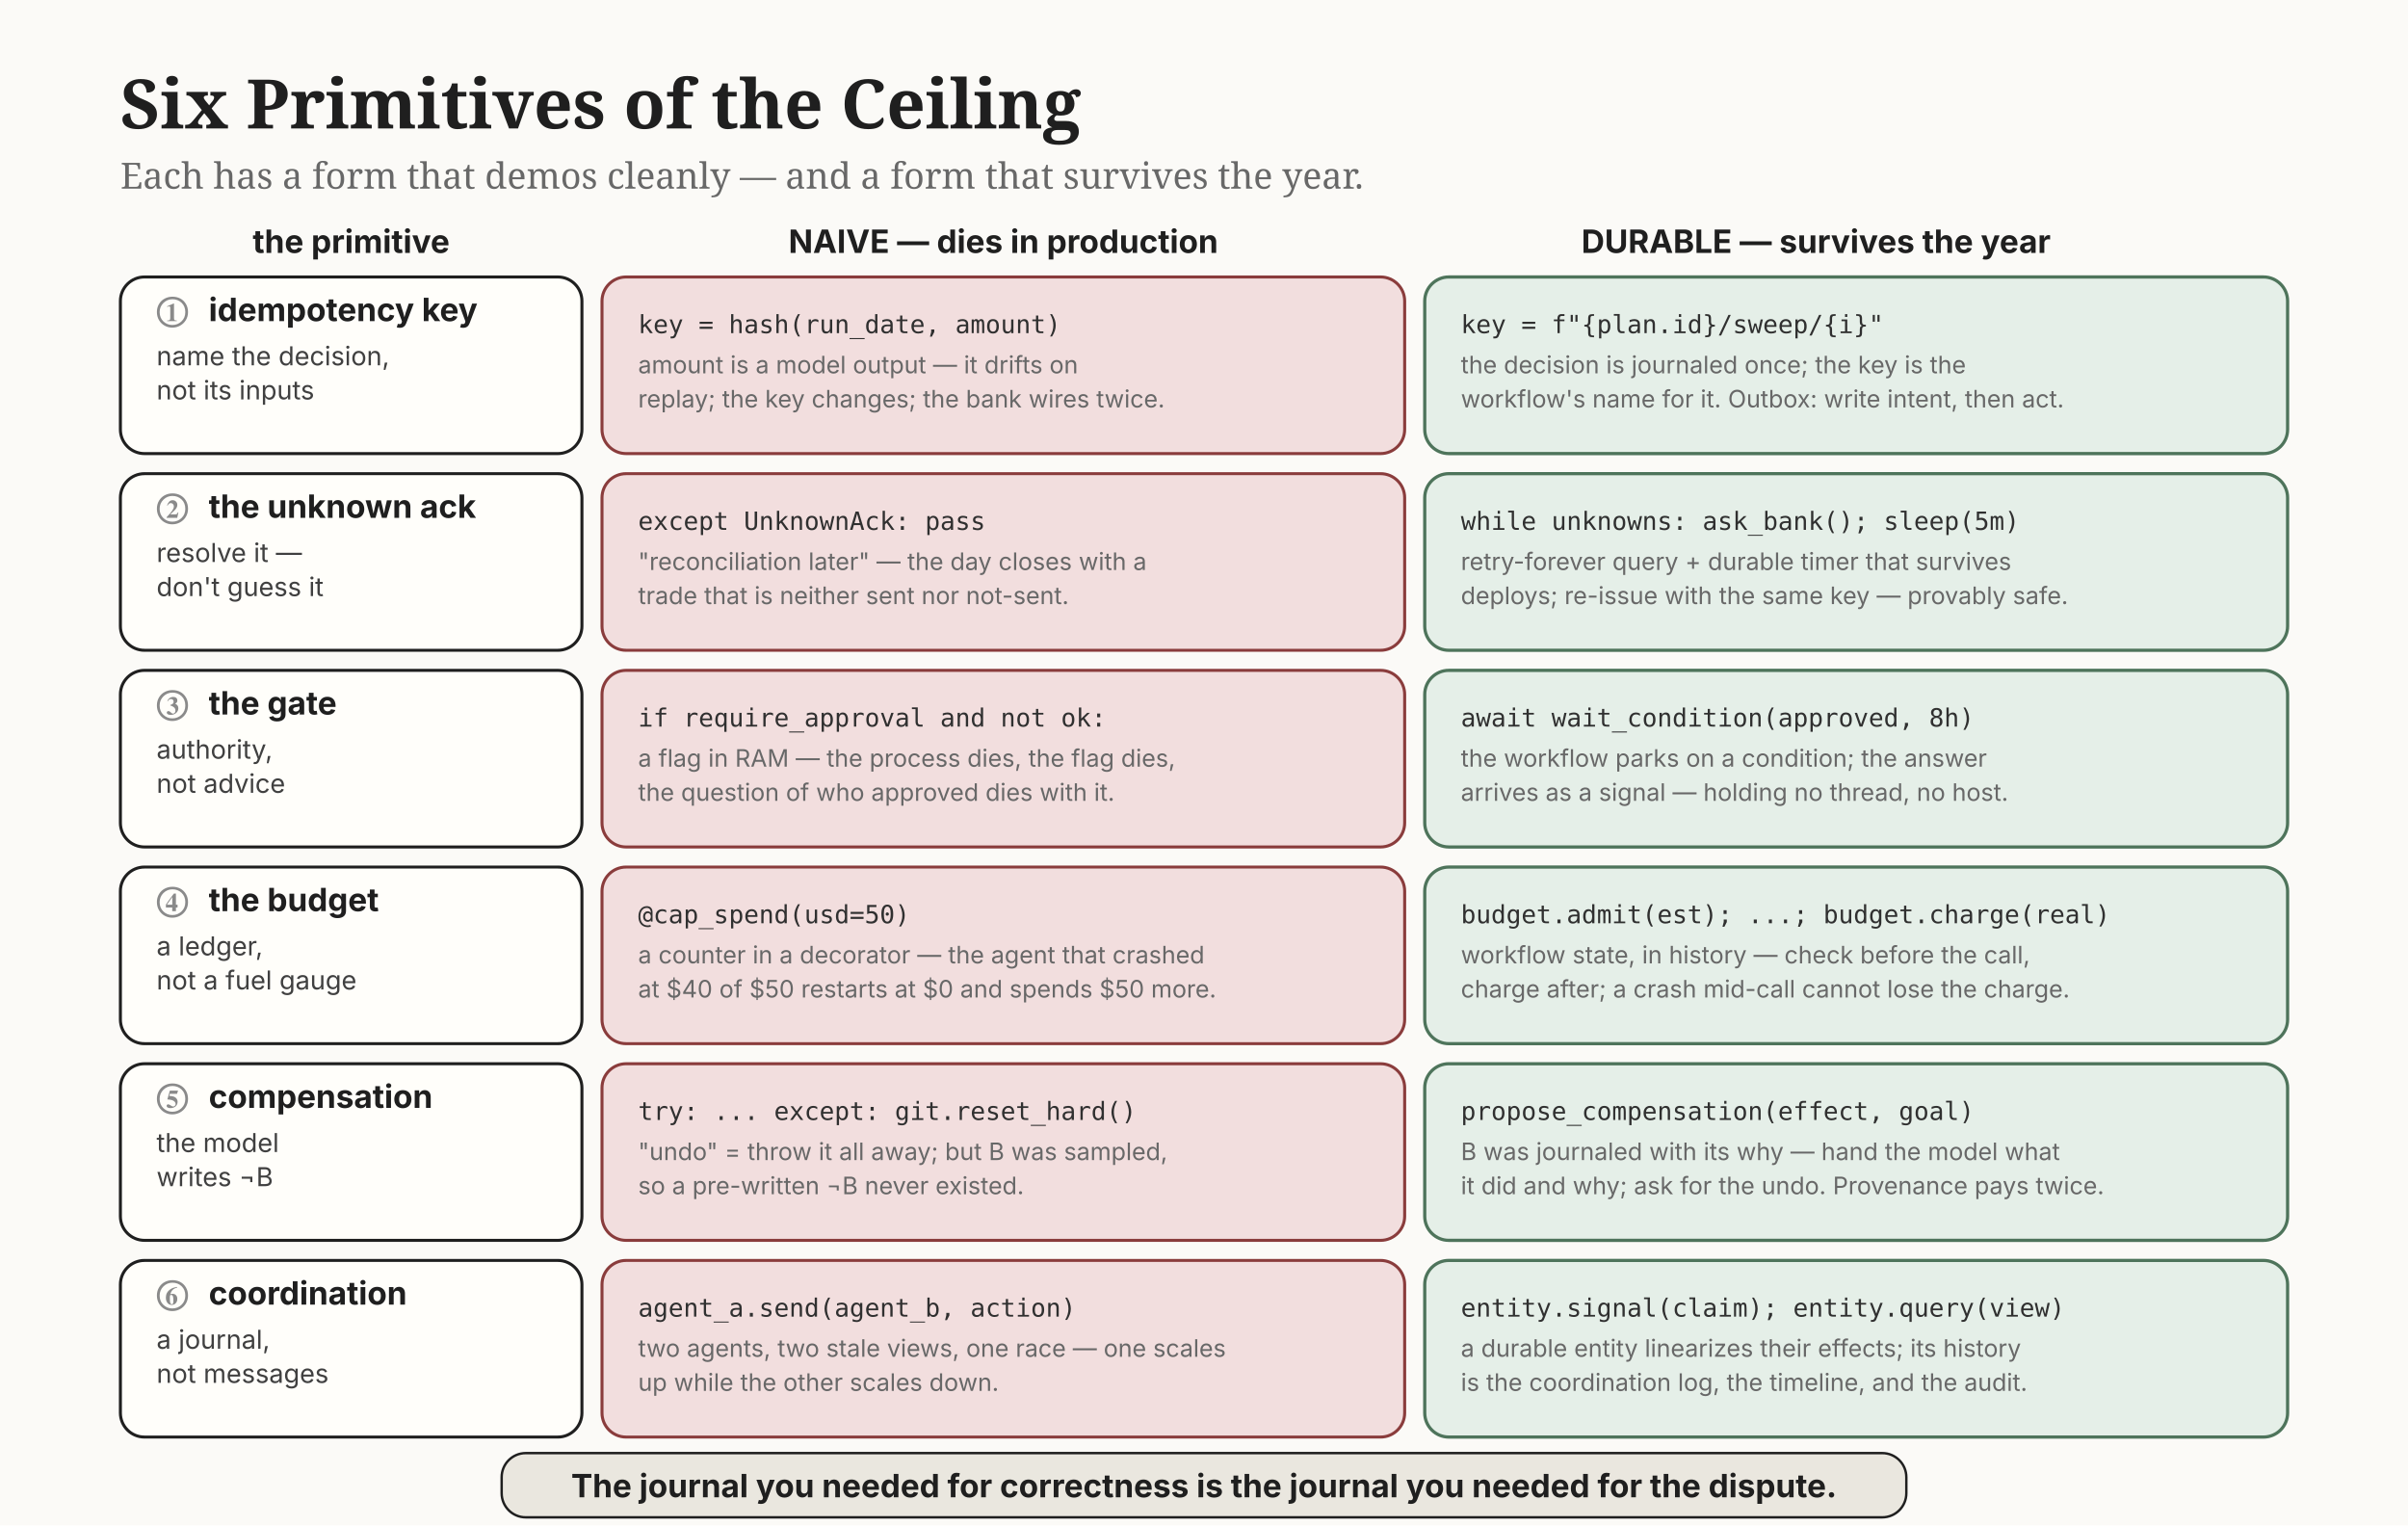
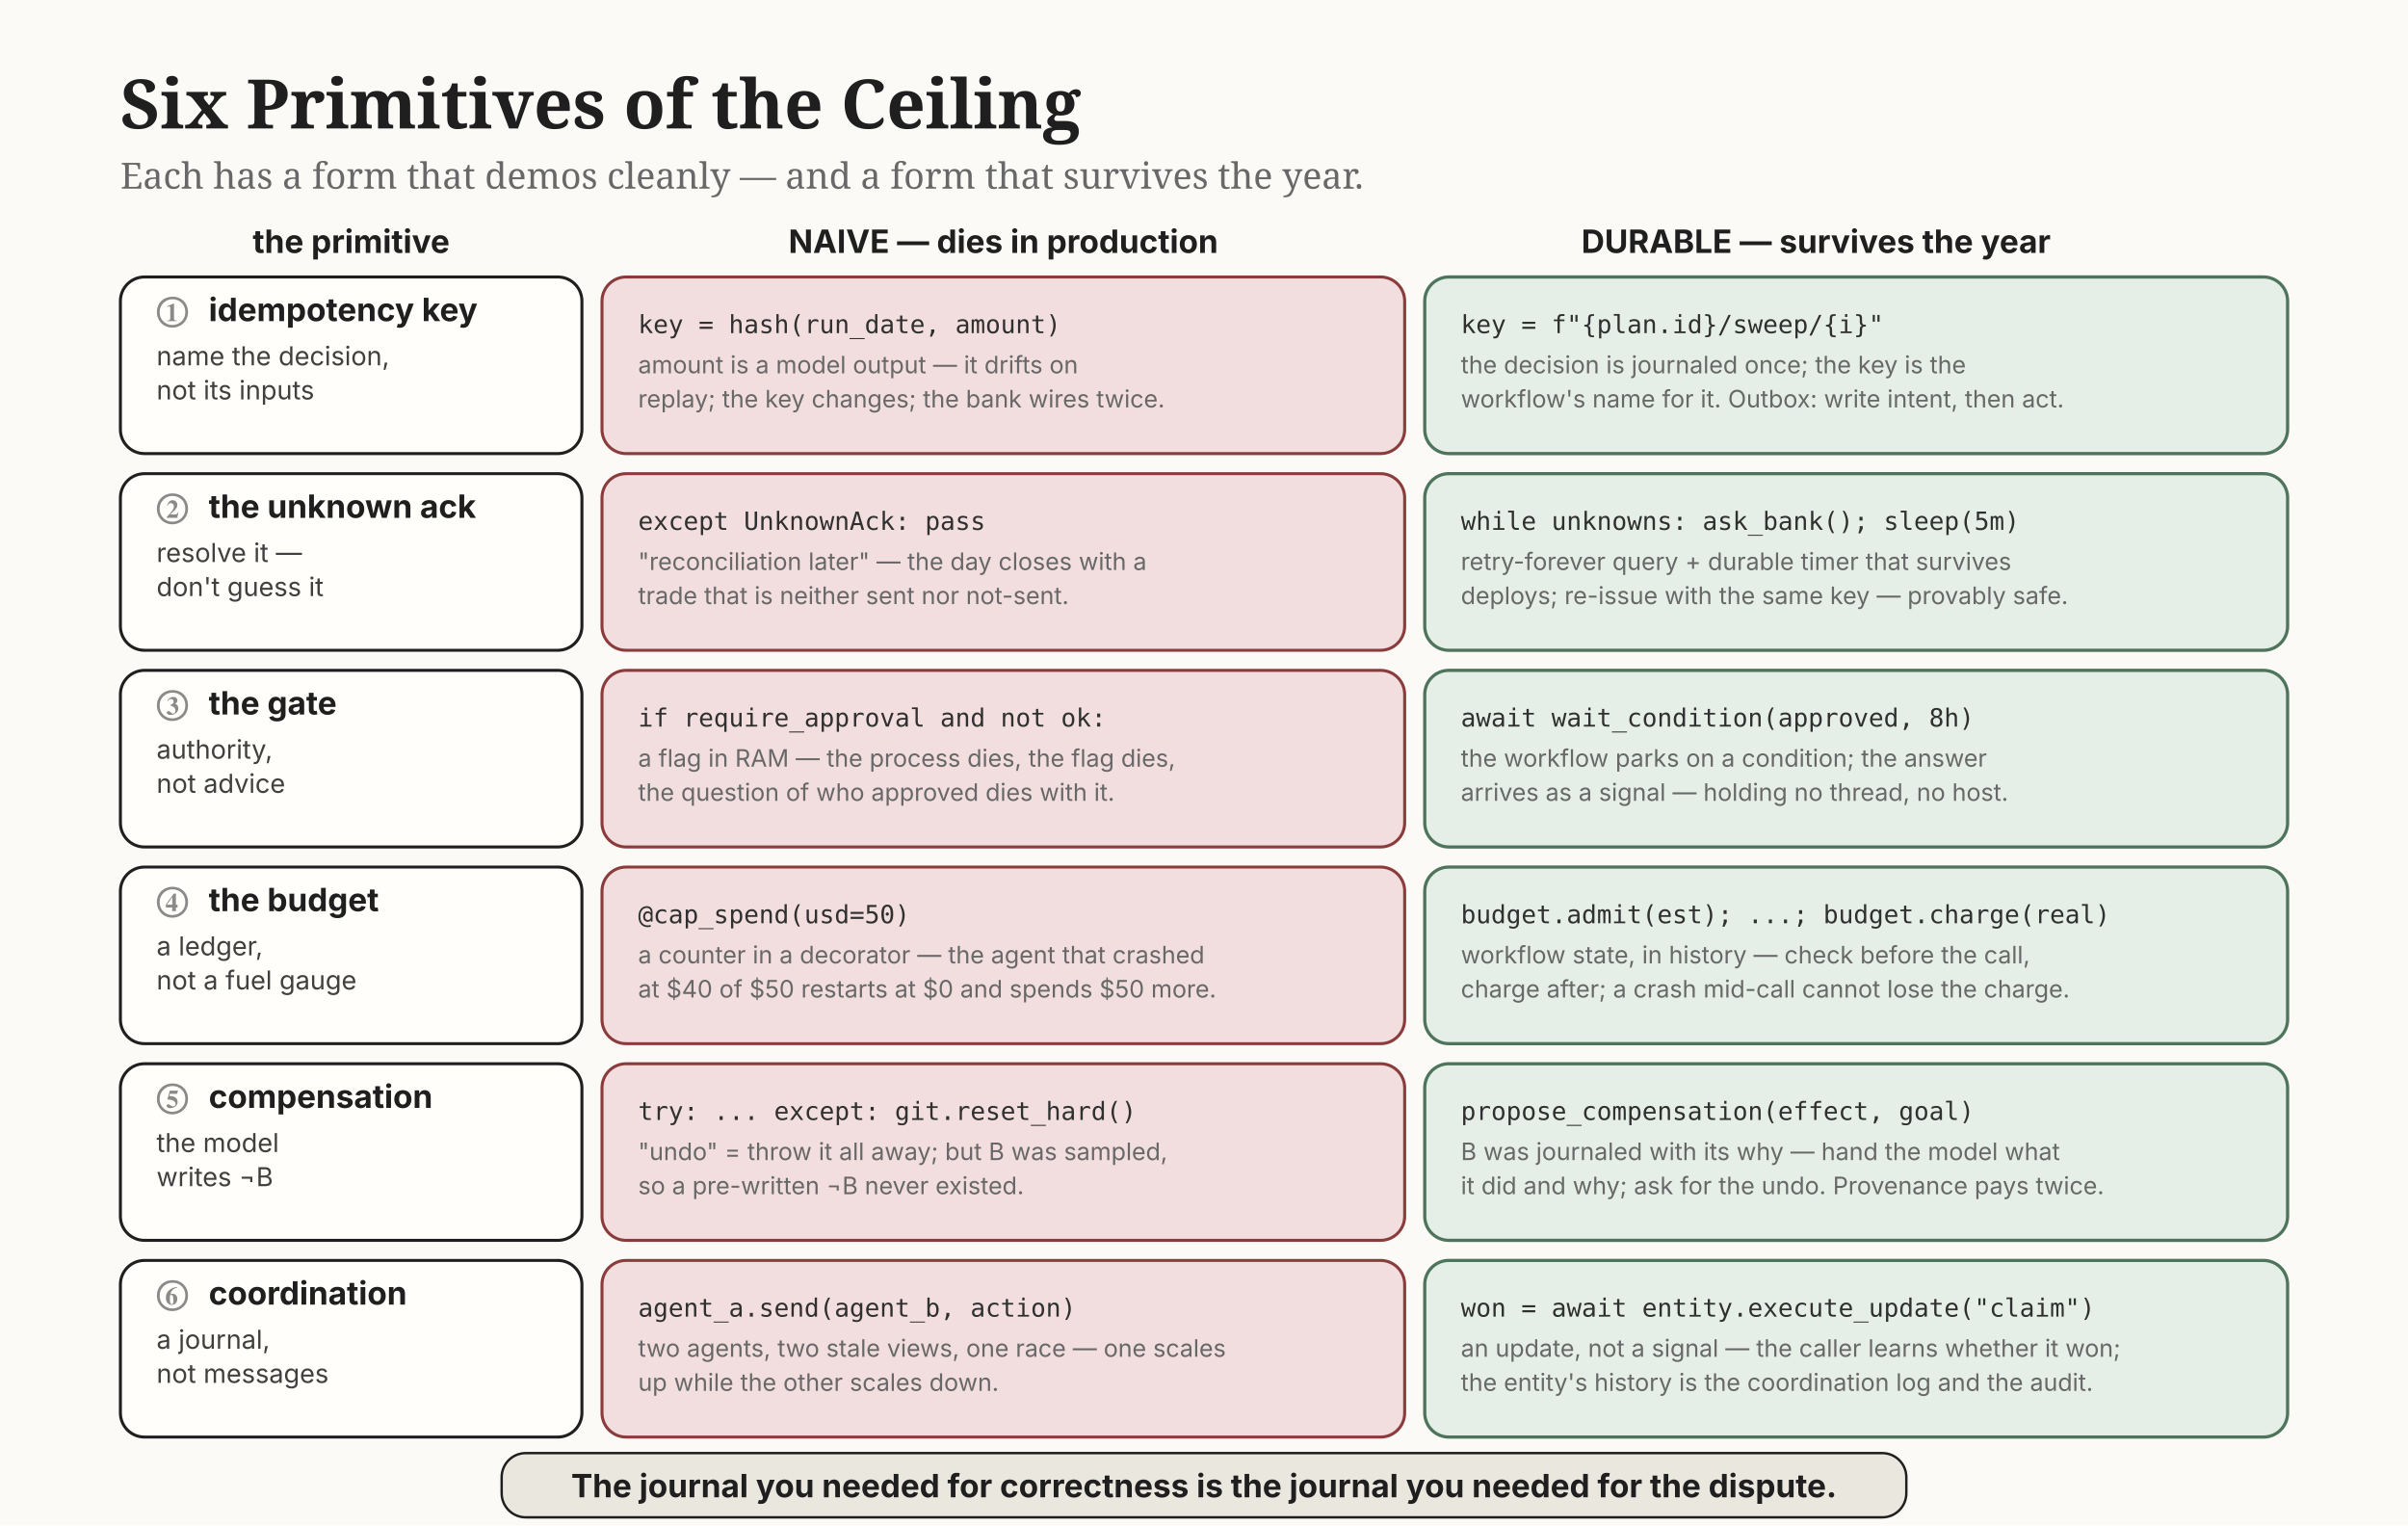
<svg xmlns="http://www.w3.org/2000/svg" width="1200" height="760" viewBox="0 0 1200 760" role="img" aria-labelledby="title desc">
  <defs>
    <style>
      .bg { fill: #fbfaf7; }
      .title { font: 700 34px ui-serif, Georgia, serif; fill: #1f1f1f; }
      .subtitle { font: 400 18px ui-serif, Georgia, serif; fill: #686868; }
      .head { font: 700 16px ui-sans-serif, system-ui, -apple-system, Segoe UI, sans-serif; fill: #1f1f1f; }
      .label { font: 700 16px ui-sans-serif, system-ui, -apple-system, Segoe UI, sans-serif; fill: #1f1f1f; }
      .small { font: 400 13px ui-sans-serif, system-ui, -apple-system, Segoe UI, sans-serif; fill: #404040; }
      .tiny { font: 400 12px ui-sans-serif, system-ui, -apple-system, Segoe UI, sans-serif; fill: #686868; }
      .mono { font: 500 12.5px ui-monospace, SFMono-Regular, Menlo, Consolas, monospace; fill: #303030; }
      .num { font: 700 17px ui-serif, Georgia, serif; fill: #8a8a8a; }
      .soft { fill: #EAE7DF; stroke: #1f1f1f; stroke-width: 1.2; rx: 12; }
      .name { fill: #fffefa; stroke: #1f1f1f; stroke-width: 1.5; rx: 12; }
      .red { fill: #F2DEDE; stroke: #8A3C3C; stroke-width: 1.5; rx: 12; }
      .green { fill: #E5EFE8; stroke: #4E745B; stroke-width: 1.6; rx: 12; }
    </style>
  </defs>
  <rect class="bg" x="0" y="0" width="1200" height="760" />
  <text x="60" y="64" class="title" text-anchor="start">Six Primitives of the Ceiling</text>
  <text x="60" y="94" class="subtitle" text-anchor="start">Each has a form that demos cleanly — and a form that survives the year.</text>
  <text x="175" y="126" class="head" text-anchor="middle">the primitive</text>
  <text x="500" y="126" class="head" text-anchor="middle" fill="#8A3C3C">NAIVE — dies in production</text>
  <text x="905" y="126" class="head" text-anchor="middle" fill="#4E745B">DURABLE — survives the year</text>
  <rect x="60" y="138" width="230" height="88" class="name" />
  <text x="78" y="160" class="num" text-anchor="start">①</text>
  <text x="104" y="160" class="label" text-anchor="start">idempotency key</text>
  <text x="78" y="182" class="small" text-anchor="start">name the decision,</text>
  <text x="78" y="199" class="small" text-anchor="start">not its inputs</text>
  <rect x="300" y="138" width="400" height="88" class="red" />
  <text x="318" y="166" class="mono" text-anchor="start">key = hash(run_date, amount)</text>
  <text x="318" y="186" class="tiny" text-anchor="start">amount is a model output — it drifts on</text>
  <text x="318" y="203" class="tiny" text-anchor="start">replay; the key changes; the bank wires twice.</text>
  <rect x="710" y="138" width="430" height="88" class="green" />
  <text x="728" y="166" class="mono" text-anchor="start">key = f"{plan.id}/sweep/{i}"</text>
  <text x="728" y="186" class="tiny" text-anchor="start">the decision is journaled once; the key is the</text>
  <text x="728" y="203" class="tiny" text-anchor="start">workflow's name for it. Outbox: write intent, then act.</text>
  <rect x="60" y="236" width="230" height="88" class="name" />
  <text x="78" y="258" class="num" text-anchor="start">②</text>
  <text x="104" y="258" class="label" text-anchor="start">the unknown ack</text>
  <text x="78" y="280" class="small" text-anchor="start">resolve it —</text>
  <text x="78" y="297" class="small" text-anchor="start">don't guess it</text>
  <rect x="300" y="236" width="400" height="88" class="red" />
  <text x="318" y="264" class="mono" text-anchor="start">except UnknownAck: pass</text>
  <text x="318" y="284" class="tiny" text-anchor="start">"reconciliation later" — the day closes with a</text>
  <text x="318" y="301" class="tiny" text-anchor="start">trade that is neither sent nor not-sent.</text>
  <rect x="710" y="236" width="430" height="88" class="green" />
  <text x="728" y="264" class="mono" text-anchor="start">while unknowns: ask_bank(); sleep(5m)</text>
  <text x="728" y="284" class="tiny" text-anchor="start">retry-forever query + durable timer that survives</text>
  <text x="728" y="301" class="tiny" text-anchor="start">deploys; re-issue with the same key — provably safe.</text>
  <rect x="60" y="334" width="230" height="88" class="name" />
  <text x="78" y="356" class="num" text-anchor="start">③</text>
  <text x="104" y="356" class="label" text-anchor="start">the gate</text>
  <text x="78" y="378" class="small" text-anchor="start">authority,</text>
  <text x="78" y="395" class="small" text-anchor="start">not advice</text>
  <rect x="300" y="334" width="400" height="88" class="red" />
  <text x="318" y="362" class="mono" text-anchor="start">if require_approval and not ok:</text>
  <text x="318" y="382" class="tiny" text-anchor="start">a flag in RAM — the process dies, the flag dies,</text>
  <text x="318" y="399" class="tiny" text-anchor="start">the question of who approved dies with it.</text>
  <rect x="710" y="334" width="430" height="88" class="green" />
  <text x="728" y="362" class="mono" text-anchor="start">await wait_condition(approved, 8h)</text>
  <text x="728" y="382" class="tiny" text-anchor="start">the workflow parks on a condition; the answer</text>
  <text x="728" y="399" class="tiny" text-anchor="start">arrives as a signal — holding no thread, no host.</text>
  <rect x="60" y="432" width="230" height="88" class="name" />
  <text x="78" y="454" class="num" text-anchor="start">④</text>
  <text x="104" y="454" class="label" text-anchor="start">the budget</text>
  <text x="78" y="476" class="small" text-anchor="start">a ledger,</text>
  <text x="78" y="493" class="small" text-anchor="start">not a fuel gauge</text>
  <rect x="300" y="432" width="400" height="88" class="red" />
  <text x="318" y="460" class="mono" text-anchor="start">@cap_spend(usd=50)</text>
  <text x="318" y="480" class="tiny" text-anchor="start">a counter in a decorator — the agent that crashed</text>
  <text x="318" y="497" class="tiny" text-anchor="start">at $40 of $50 restarts at $0 and spends $50 more.</text>
  <rect x="710" y="432" width="430" height="88" class="green" />
  <text x="728" y="460" class="mono" text-anchor="start">budget.admit(est); ...; budget.charge(real)</text>
  <text x="728" y="480" class="tiny" text-anchor="start">workflow state, in history — check before the call,</text>
  <text x="728" y="497" class="tiny" text-anchor="start">charge after; a crash mid-call cannot lose the charge.</text>
  <rect x="60" y="530" width="230" height="88" class="name" />
  <text x="78" y="552" class="num" text-anchor="start">⑤</text>
  <text x="104" y="552" class="label" text-anchor="start">compensation</text>
  <text x="78" y="574" class="small" text-anchor="start">the model</text>
  <text x="78" y="591" class="small" text-anchor="start">writes ¬B</text>
  <rect x="300" y="530" width="400" height="88" class="red" />
  <text x="318" y="558" class="mono" text-anchor="start">try: ... except: git.reset_hard()</text>
  <text x="318" y="578" class="tiny" text-anchor="start">"undo" = throw it all away; but B was sampled,</text>
  <text x="318" y="595" class="tiny" text-anchor="start">so a pre-written ¬B never existed.</text>
  <rect x="710" y="530" width="430" height="88" class="green" />
  <text x="728" y="558" class="mono" text-anchor="start">propose_compensation(effect, goal)</text>
  <text x="728" y="578" class="tiny" text-anchor="start">B was journaled with its why — hand the model what</text>
  <text x="728" y="595" class="tiny" text-anchor="start">it did and why; ask for the undo. Provenance pays twice.</text>
  <rect x="60" y="628" width="230" height="88" class="name" />
  <text x="78" y="650" class="num" text-anchor="start">⑥</text>
  <text x="104" y="650" class="label" text-anchor="start">coordination</text>
  <text x="78" y="672" class="small" text-anchor="start">a journal,</text>
  <text x="78" y="689" class="small" text-anchor="start">not messages</text>
  <rect x="300" y="628" width="400" height="88" class="red" />
  <text x="318" y="656" class="mono" text-anchor="start">agent_a.send(agent_b, action)</text>
  <text x="318" y="676" class="tiny" text-anchor="start">two agents, two stale views, one race — one scales</text>
  <text x="318" y="693" class="tiny" text-anchor="start">up while the other scales down.</text>
  <rect x="710" y="628" width="430" height="88" class="green" />
-   <text x="728" y="656" class="mono" text-anchor="start">entity.signal(claim); entity.query(view)</text>
-   <text x="728" y="676" class="tiny" text-anchor="start">a durable entity linearizes their effects; its history</text>
-   <text x="728" y="693" class="tiny" text-anchor="start">is the coordination log, the timeline, and the audit.</text>
+   <text x="728" y="656" class="mono" text-anchor="start">won = await entity.execute_update("claim")</text>
+   <text x="728" y="676" class="tiny" text-anchor="start">an update, not a signal — the caller learns whether it won;</text>
+   <text x="728" y="693" class="tiny" text-anchor="start">the entity's history is the coordination log and the audit.</text>
  <rect x="250" y="724" width="700" height="32" class="soft" />
  <text x="600" y="746" class="label" text-anchor="middle">The journal you needed for correctness is the journal you needed for the dispute.</text>
</svg>
